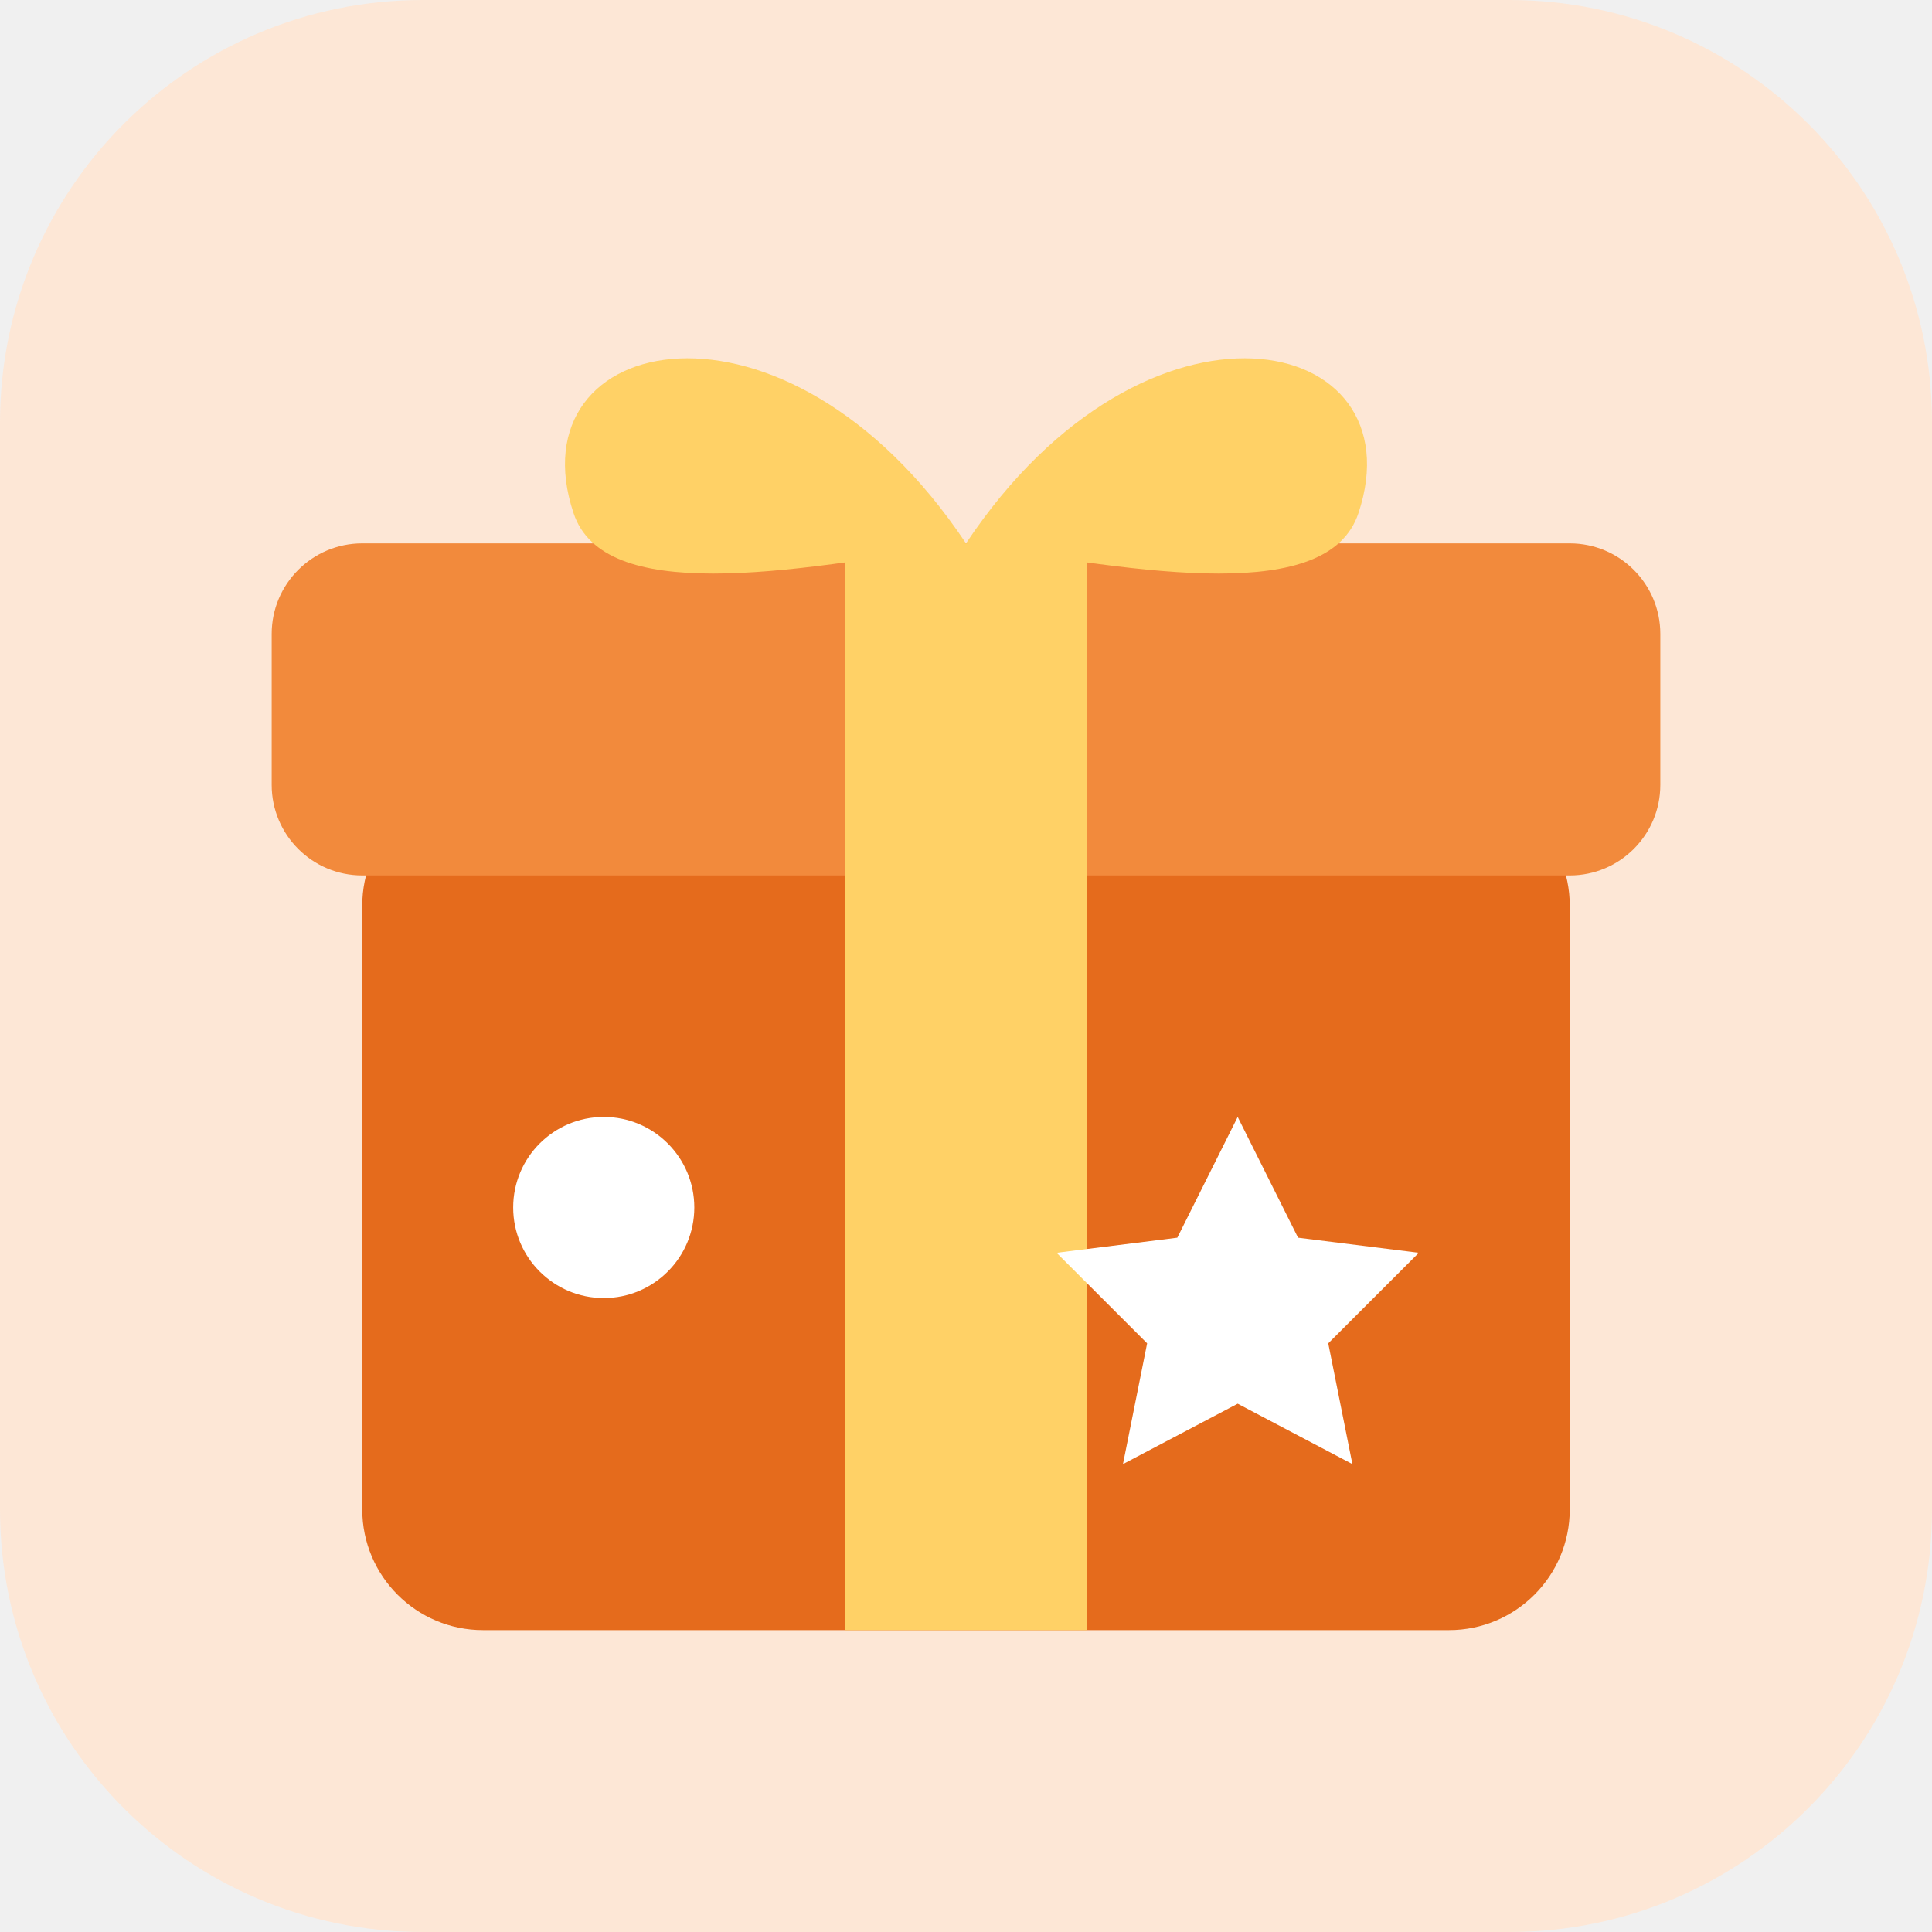
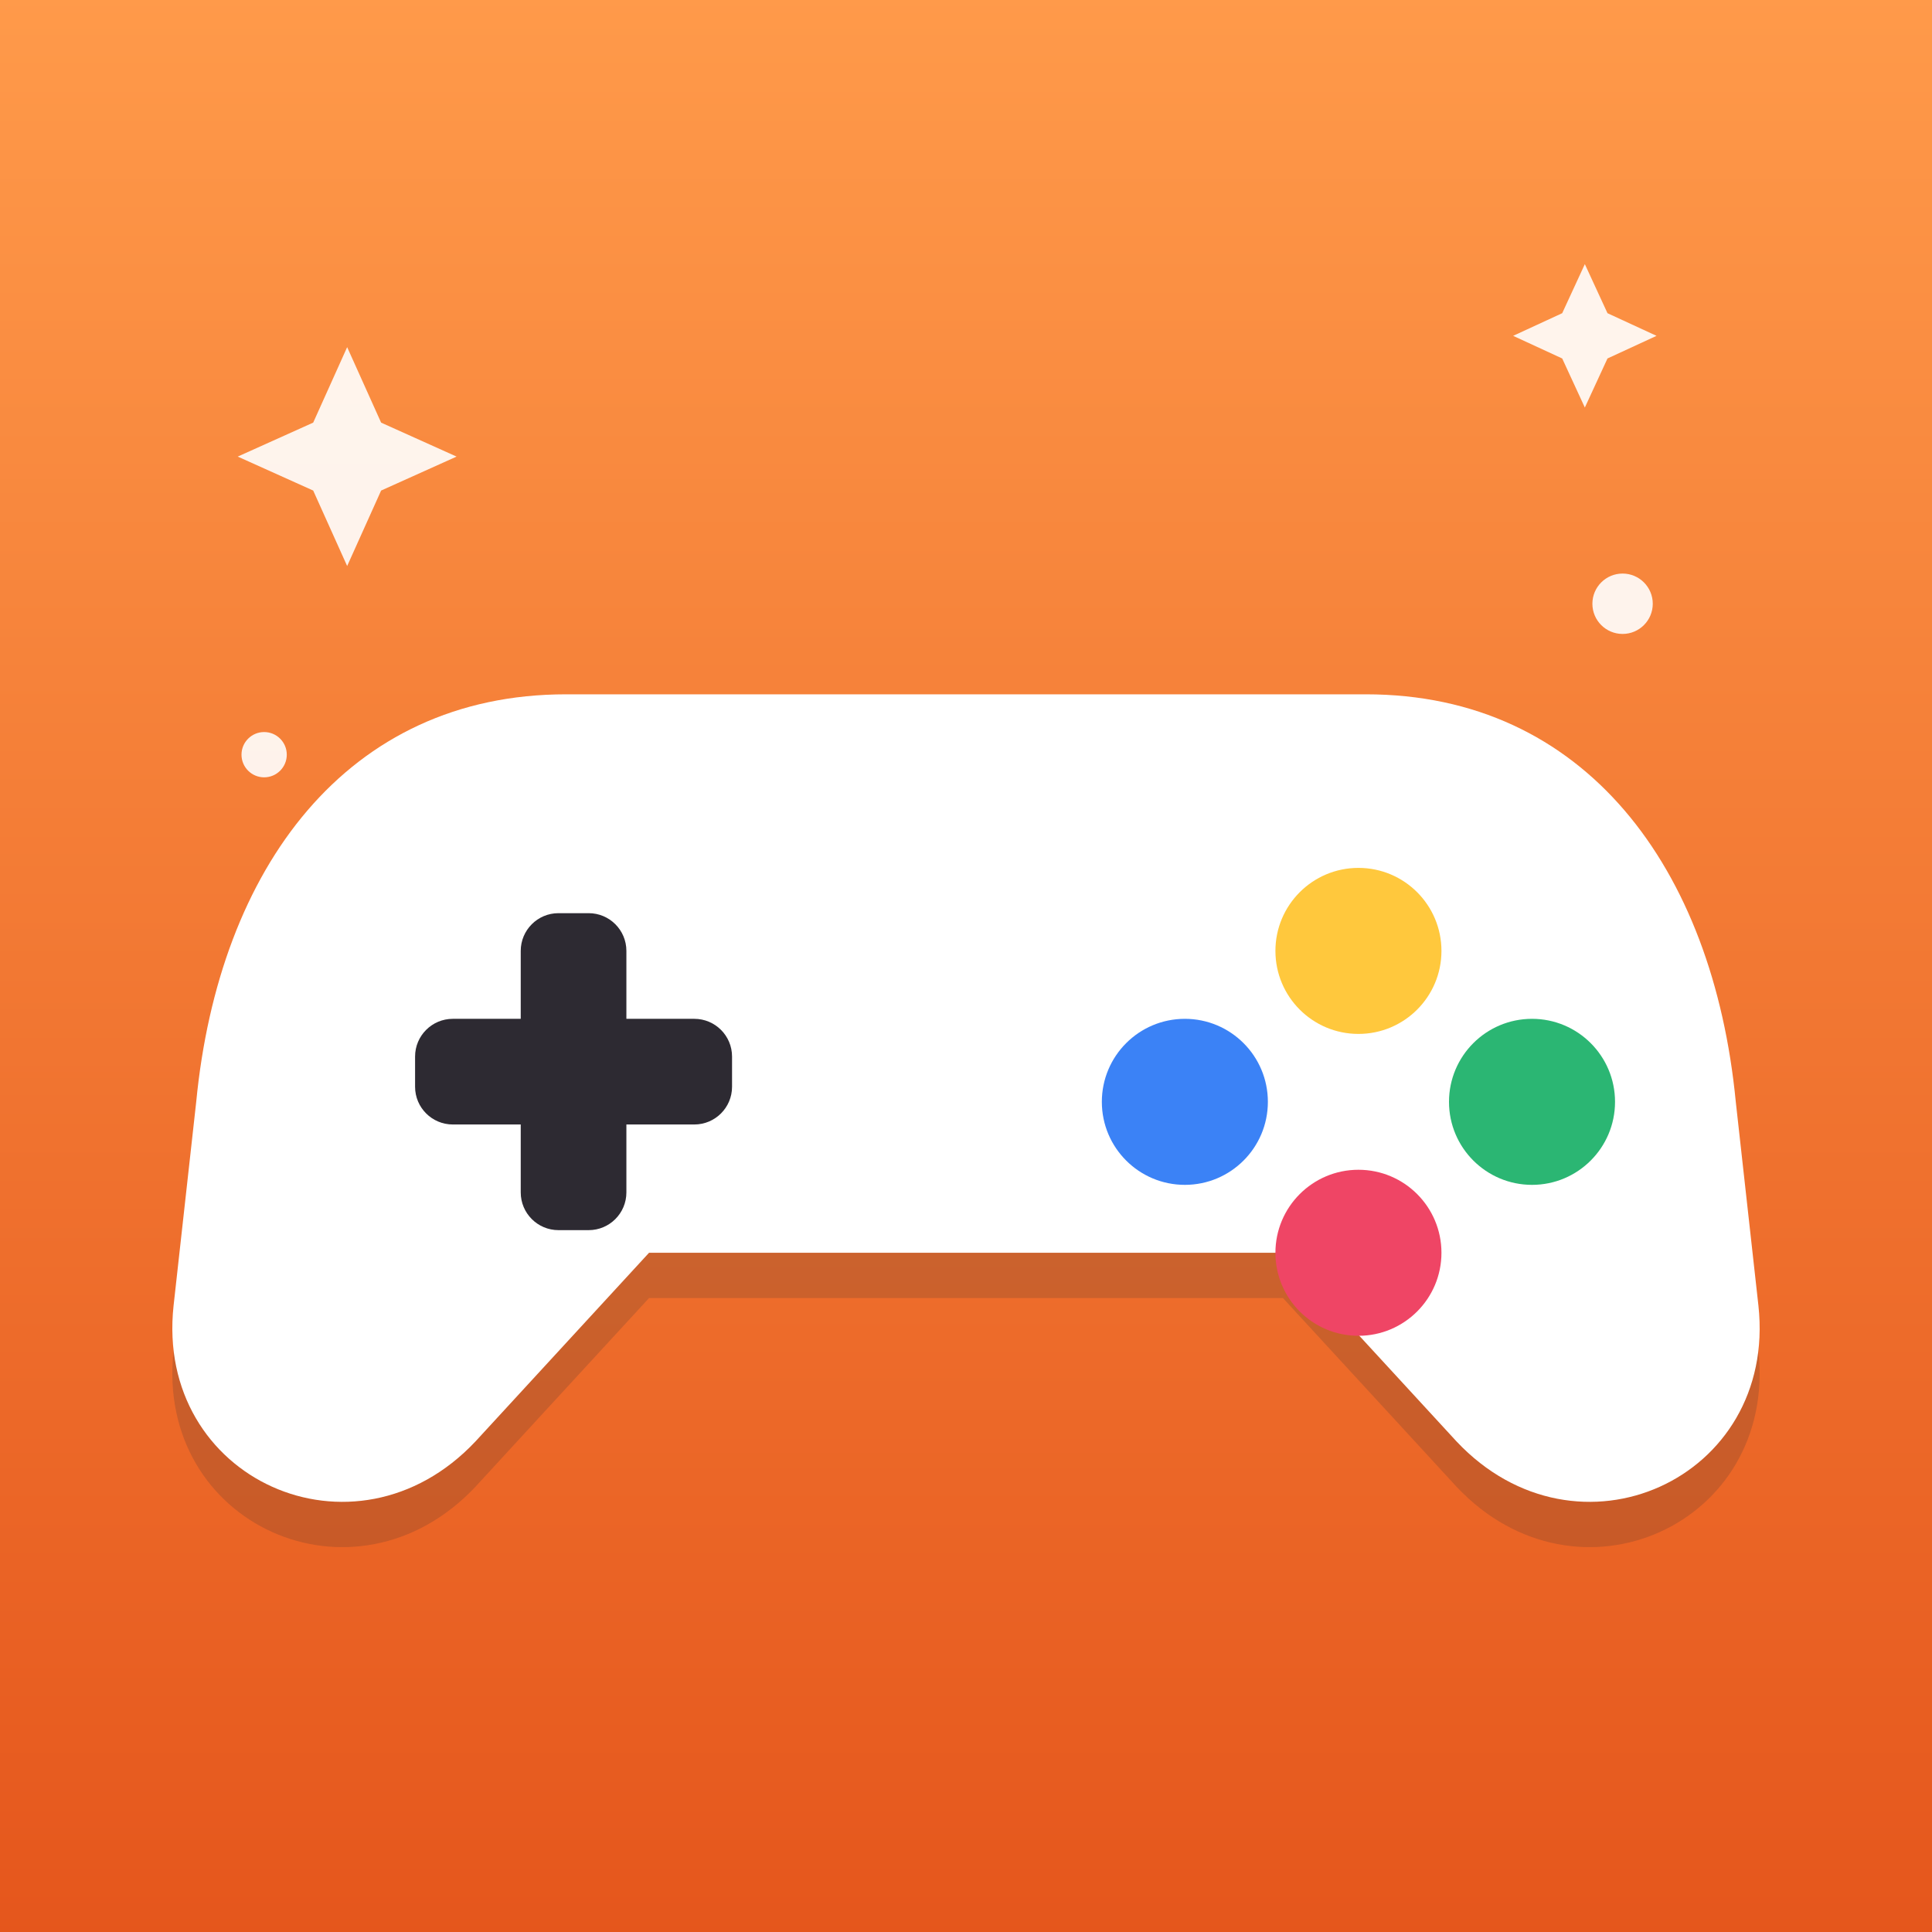
- <svg xmlns="http://www.w3.org/2000/svg" viewBox="0 0 64 64">
-   <rect width="64" height="64" rx="14" fill="#fde7d6" />
-   <rect x="12" y="26" width="40" height="28" rx="4" fill="#e56b1c" />
-   <rect x="9" y="18" width="46" height="11" rx="3" fill="#f28a3c" />
-   <rect x="28" y="18" width="8" height="36" fill="#ffd166" />
-   <path d="M32 18c-6-9-15-7-13-1 1 3 7 2 13 1zm0 0c6-9 15-7 13-1-1 3-7 2-13 1z" fill="#ffd166" />
-   <circle cx="20" cy="40" r="3" fill="#fff" />
-   <path d="M41 37l2 4 4 .5-3 3 .8 4-3.8-2-3.8 2 .8-4-3-3 4-.5z" fill="#fff" />
+ <svg xmlns="http://www.w3.org/2000/svg" viewBox="0 0 512 512">
+   <defs>
+     <linearGradient id="bg" x1="0" y1="0" x2="0" y2="1">
+       <stop offset="0" stop-color="#ff9a4a" />
+       <stop offset="1" stop-color="#e5561c" />
+     </linearGradient>
+   </defs>
+   <rect width="512" height="512" fill="url(#bg)" />
+   <g fill="#fff" opacity=".9">
+     <path d="M92 92l9 20 20 9-20 9-9 20-9-20-20-9 20-9z" />
+     <path d="M420 70l6 13 13 6-13 6-6 13-6-13-13-6 13-6z" />
+     <circle cx="430" cy="160" r="8" />
+     <circle cx="70" cy="200" r="6" />
+   </g>
+   <path d="M150 190h212c58 0 92 46 98 108l6 54c5 46-48 70-80 36l-46-50H172l-46 50c-32 34-85 10-80-36l6-54c6-62 40-108 98-108z" fill="#2d2a32" transform="translate(0,6)" opacity=".18" />
+   <path d="M150 184h212c58 0 92 46 98 108l6 54c5 46-48 70-80 36l-46-50H172l-46 50c-32 34-85 10-80-36l6-54c6-62 40-108 98-108z" fill="#fff" />
+   <rect x="138" y="242" width="28" height="84" rx="10" fill="#2d2a32" />
+   <rect x="110" y="270" width="84" height="28" rx="10" fill="#2d2a32" />
+   <circle cx="360" cy="252" r="22" fill="#ffc83d" />
+   <circle cx="406" cy="292" r="22" fill="#2bb673" />
+   <circle cx="314" cy="292" r="22" fill="#3b82f6" />
+   <circle cx="360" cy="332" r="22" fill="#ef4565" />
</svg>
